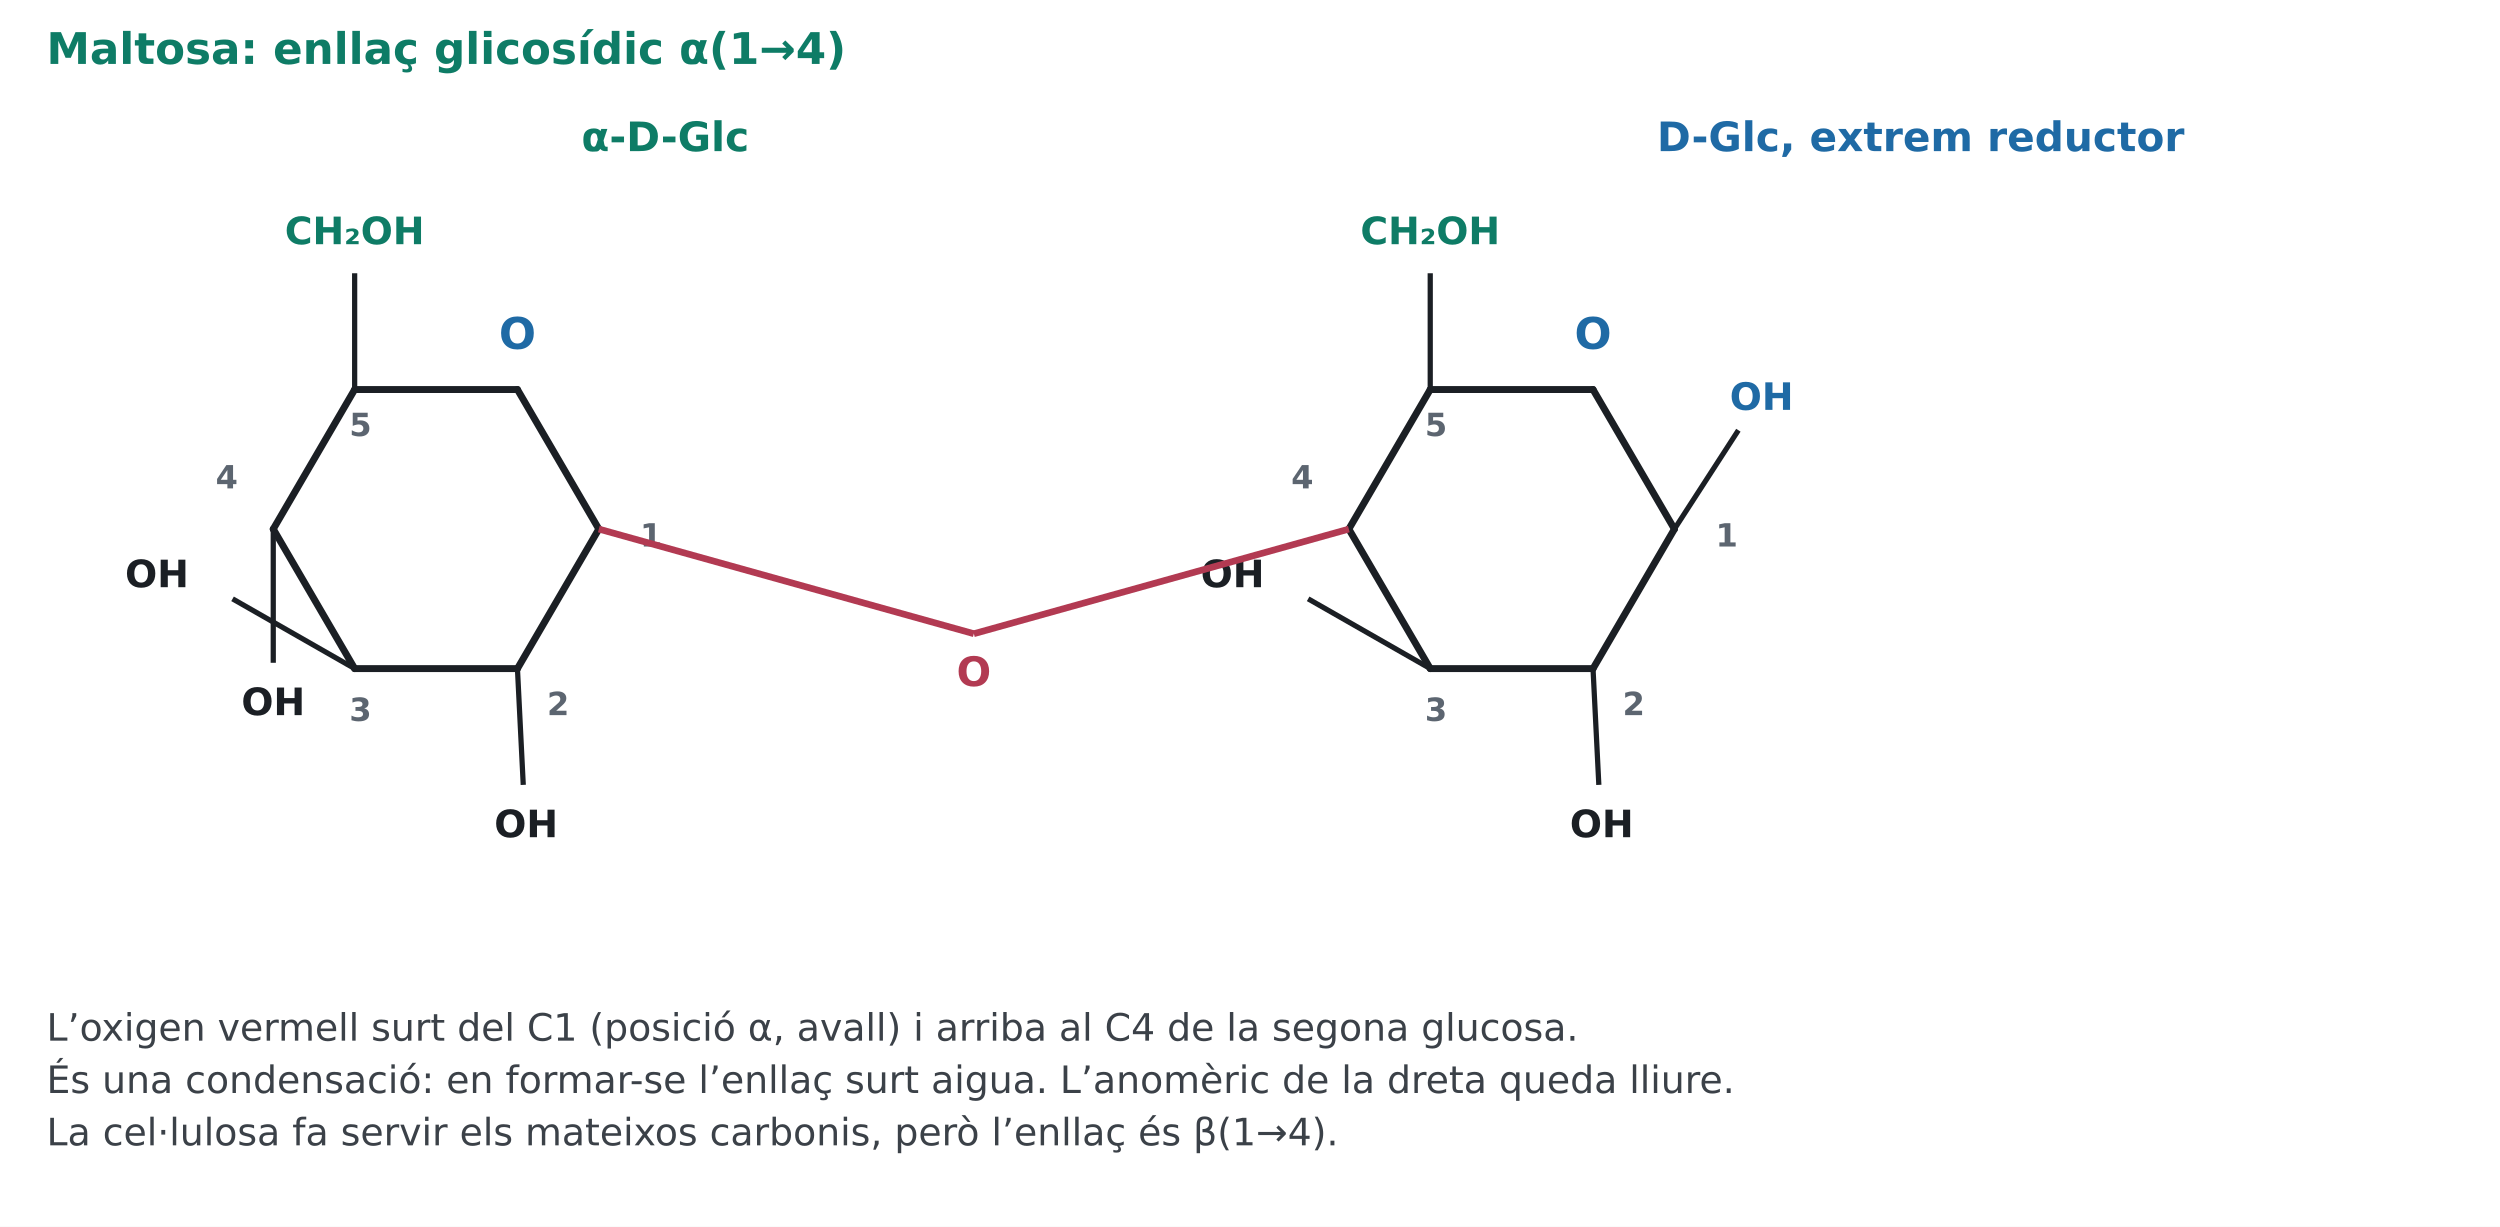
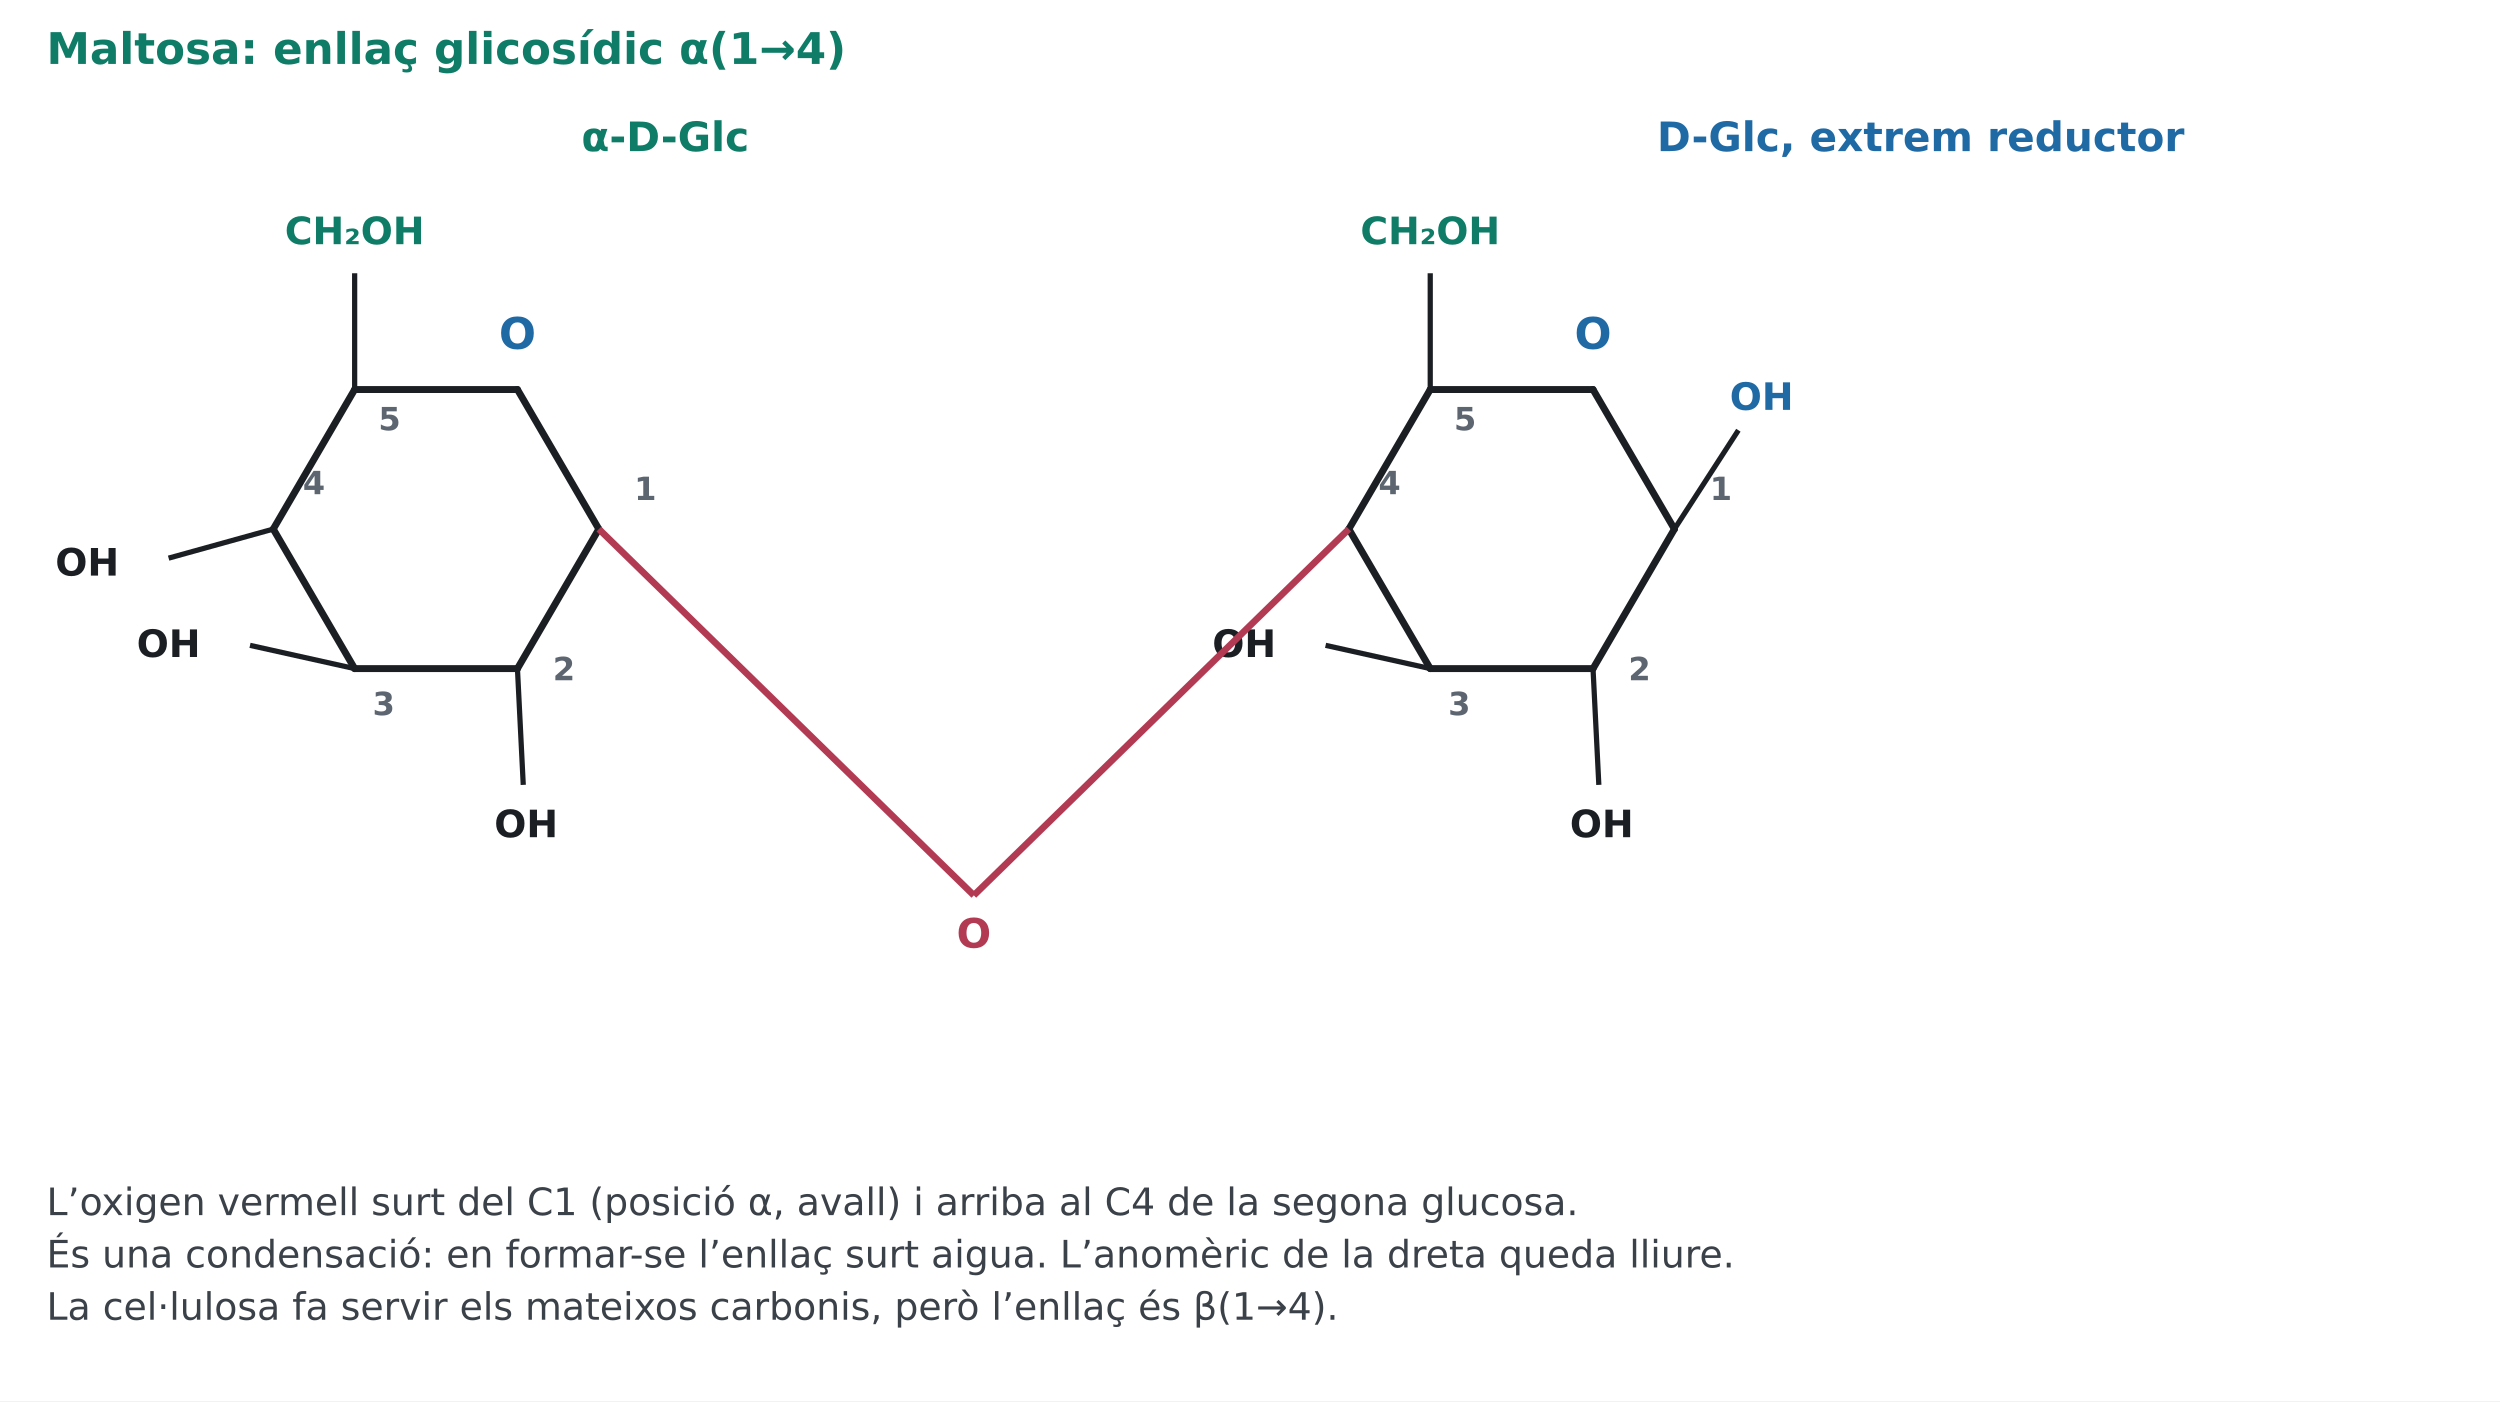
- <svg xmlns="http://www.w3.org/2000/svg" viewBox="0 0 860 422" font-family="DejaVu Sans, Liberation Sans, Arial, sans-serif">
-   <rect width="860" height="422" fill="#fff" />
+ <svg xmlns="http://www.w3.org/2000/svg" viewBox="0 0 860 482" font-family="DejaVu Sans, Liberation Sans, Arial, sans-serif">
+   <rect width="860" height="482" fill="#fff" />
  <text x="16" y="22" font-size="15" font-weight="700" fill="#0E7C66">Maltosa: enllaç glicosídic α(1→4)</text>
  <g transform="translate(0,36)">
    <text x="200" y="16" font-size="14" font-weight="700" fill="#0E7C66">α-D-Glc</text>
    <text x="570" y="16" font-size="14" font-weight="700" fill="#1F6AA5">D-Glc, extrem reductor</text>
    <line x1="122" y1="98" x2="178" y2="98" stroke="#1b1f24" stroke-width="2.4" stroke-linecap="round" />
    <line x1="178" y1="98" x2="206" y2="146" stroke="#1b1f24" stroke-width="2.4" stroke-linecap="round" />
    <line x1="206" y1="146" x2="178" y2="194" stroke="#1b1f24" stroke-width="2.4" stroke-linecap="round" />
    <line x1="178" y1="194" x2="122" y2="194" stroke="#1b1f24" stroke-width="2.4" stroke-linecap="round" />
    <line x1="122" y1="194" x2="94" y2="146" stroke="#1b1f24" stroke-width="2.4" stroke-linecap="round" />
    <line x1="94" y1="146" x2="122" y2="98" stroke="#1b1f24" stroke-width="2.4" stroke-linecap="round" />
-     <text x="224" y="152" font-size="11" text-anchor="middle" fill="#5c6570" font-weight="700">1</text>
-     <text x="192" y="210" font-size="11" text-anchor="middle" fill="#5c6570" font-weight="700">2</text>
-     <text x="124" y="212" font-size="11" text-anchor="middle" fill="#5c6570" font-weight="700">3</text>
-     <text x="78" y="132" font-size="11" text-anchor="middle" fill="#5c6570" font-weight="700">4</text>
-     <text x="124" y="114" font-size="11" text-anchor="middle" fill="#5c6570" font-weight="700">5</text>
+     <text x="222" y="136" font-size="11" text-anchor="middle" fill="#5c6570" font-weight="700">1</text>
+     <text x="194" y="198" font-size="11" text-anchor="middle" fill="#5c6570" font-weight="700">2</text>
+     <text x="132" y="210" font-size="11" text-anchor="middle" fill="#5c6570" font-weight="700">3</text>
+     <text x="108" y="134" font-size="11" text-anchor="middle" fill="#5c6570" font-weight="700">4</text>
+     <text x="134" y="112" font-size="11" text-anchor="middle" fill="#5c6570" font-weight="700">5</text>
    <text x="178" y="84" font-size="15" text-anchor="middle" fill="#1F6AA5" font-weight="700">O</text>
    <line x1="122" y1="98" x2="122" y2="58" stroke="#1b1f24" stroke-width="1.8" />
    <text x="122" y="48" font-size="13" text-anchor="middle" fill="#0E7C66" font-weight="700">CH₂OH</text>
    <line x1="178" y1="194" x2="180" y2="234" stroke="#1b1f24" stroke-width="1.8" />
    <text x="181" y="252" font-size="13" text-anchor="middle" fill="#1b1f24" font-weight="700">OH</text>
-     <line x1="122" y1="194" x2="80" y2="170" stroke="#1b1f24" stroke-width="1.8" />
-     <text x="54" y="166" font-size="13" text-anchor="middle" fill="#1b1f24" font-weight="700">OH</text>
-     <line x1="94" y1="146" x2="94" y2="192" stroke="#1b1f24" stroke-width="1.8" />
-     <text x="94" y="210" font-size="13" text-anchor="middle" fill="#1b1f24" font-weight="700">OH</text>
+     <line x1="122" y1="194" x2="86" y2="186" stroke="#1b1f24" stroke-width="1.8" />
+     <text x="58" y="190" font-size="13" text-anchor="middle" fill="#1b1f24" font-weight="700">OH</text>
+     <line x1="94" y1="146" x2="58" y2="156" stroke="#1b1f24" stroke-width="1.8" />
+     <text x="30" y="162" font-size="13" text-anchor="middle" fill="#1b1f24" font-weight="700">OH</text>
    <line x1="492" y1="98" x2="548" y2="98" stroke="#1b1f24" stroke-width="2.4" stroke-linecap="round" />
    <line x1="548" y1="98" x2="576" y2="146" stroke="#1b1f24" stroke-width="2.4" stroke-linecap="round" />
    <line x1="576" y1="146" x2="548" y2="194" stroke="#1b1f24" stroke-width="2.4" stroke-linecap="round" />
    <line x1="548" y1="194" x2="492" y2="194" stroke="#1b1f24" stroke-width="2.4" stroke-linecap="round" />
    <line x1="492" y1="194" x2="464" y2="146" stroke="#1b1f24" stroke-width="2.4" stroke-linecap="round" />
    <line x1="464" y1="146" x2="492" y2="98" stroke="#1b1f24" stroke-width="2.4" stroke-linecap="round" />
-     <text x="594" y="152" font-size="11" text-anchor="middle" fill="#5c6570" font-weight="700">1</text>
-     <text x="562" y="210" font-size="11" text-anchor="middle" fill="#5c6570" font-weight="700">2</text>
-     <text x="494" y="212" font-size="11" text-anchor="middle" fill="#5c6570" font-weight="700">3</text>
-     <text x="448" y="132" font-size="11" text-anchor="middle" fill="#5c6570" font-weight="700">4</text>
-     <text x="494" y="114" font-size="11" text-anchor="middle" fill="#5c6570" font-weight="700">5</text>
+     <text x="592" y="136" font-size="11" text-anchor="middle" fill="#5c6570" font-weight="700">1</text>
+     <text x="564" y="198" font-size="11" text-anchor="middle" fill="#5c6570" font-weight="700">2</text>
+     <text x="502" y="210" font-size="11" text-anchor="middle" fill="#5c6570" font-weight="700">3</text>
+     <text x="478" y="134" font-size="11" text-anchor="middle" fill="#5c6570" font-weight="700">4</text>
+     <text x="504" y="112" font-size="11" text-anchor="middle" fill="#5c6570" font-weight="700">5</text>
    <text x="548" y="84" font-size="15" text-anchor="middle" fill="#1F6AA5" font-weight="700">O</text>
    <line x1="492" y1="98" x2="492" y2="58" stroke="#1b1f24" stroke-width="1.8" />
    <text x="492" y="48" font-size="13" text-anchor="middle" fill="#0E7C66" font-weight="700">CH₂OH</text>
    <line x1="548" y1="194" x2="550" y2="234" stroke="#1b1f24" stroke-width="1.8" />
    <text x="551" y="252" font-size="13" text-anchor="middle" fill="#1b1f24" font-weight="700">OH</text>
-     <line x1="492" y1="194" x2="450" y2="170" stroke="#1b1f24" stroke-width="1.8" />
-     <text x="424" y="166" font-size="13" text-anchor="middle" fill="#1b1f24" font-weight="700">OH</text>
+     <line x1="492" y1="194" x2="456" y2="186" stroke="#1b1f24" stroke-width="1.8" />
+     <text x="428" y="190" font-size="13" text-anchor="middle" fill="#1b1f24" font-weight="700">OH</text>
    <line x1="576" y1="146" x2="598" y2="112" stroke="#1b1f24" stroke-width="1.8" />
    <text x="606" y="105" font-size="13" text-anchor="middle" fill="#1F6AA5" font-weight="700">OH</text>
-     <line x1="206" y1="146" x2="335" y2="182" stroke="#B23A52" stroke-width="2.3" />
-     <line x1="335" y1="182" x2="464" y2="146" stroke="#B23A52" stroke-width="2.3" />
-     <text x="335" y="200" font-size="14" text-anchor="middle" fill="#B23A52" font-weight="700">O</text>
+     <line x1="206" y1="146" x2="335" y2="272" stroke="#B23A52" stroke-width="2.3" />
+     <line x1="335" y1="272" x2="464" y2="146" stroke="#B23A52" stroke-width="2.3" />
+     <text x="335" y="290" font-size="14" text-anchor="middle" fill="#B23A52" font-weight="700">O</text>
  </g>
-   <text x="16" y="358" font-size="13" fill="#3b4148" font-family="DejaVu Sans, Liberation Sans, Arial, sans-serif">L’oxigen vermell surt del C1 (posició α, avall) i arriba al C4 de la segona glucosa.</text>
-   <text x="16" y="376" font-size="13" fill="#3b4148" font-family="DejaVu Sans, Liberation Sans, Arial, sans-serif">És una condensació: en formar-se l’enllaç surt aigua. L’anomèric de la dreta queda lliure.</text>
-   <text x="16" y="394" font-size="13" fill="#3b4148" font-family="DejaVu Sans, Liberation Sans, Arial, sans-serif">La cel·lulosa fa servir els mateixos carbonis, però l’enllaç és β(1→4).</text>
+   <text x="16" y="418" font-size="13" fill="#3b4148" font-family="DejaVu Sans, Liberation Sans, Arial, sans-serif">L’oxigen vermell surt del C1 (posició α, avall) i arriba al C4 de la segona glucosa.</text>
+   <text x="16" y="436" font-size="13" fill="#3b4148" font-family="DejaVu Sans, Liberation Sans, Arial, sans-serif">És una condensació: en formar-se l’enllaç surt aigua. L’anomèric de la dreta queda lliure.</text>
+   <text x="16" y="454" font-size="13" fill="#3b4148" font-family="DejaVu Sans, Liberation Sans, Arial, sans-serif">La cel·lulosa fa servir els mateixos carbonis, però l’enllaç és β(1→4).</text>
</svg>
